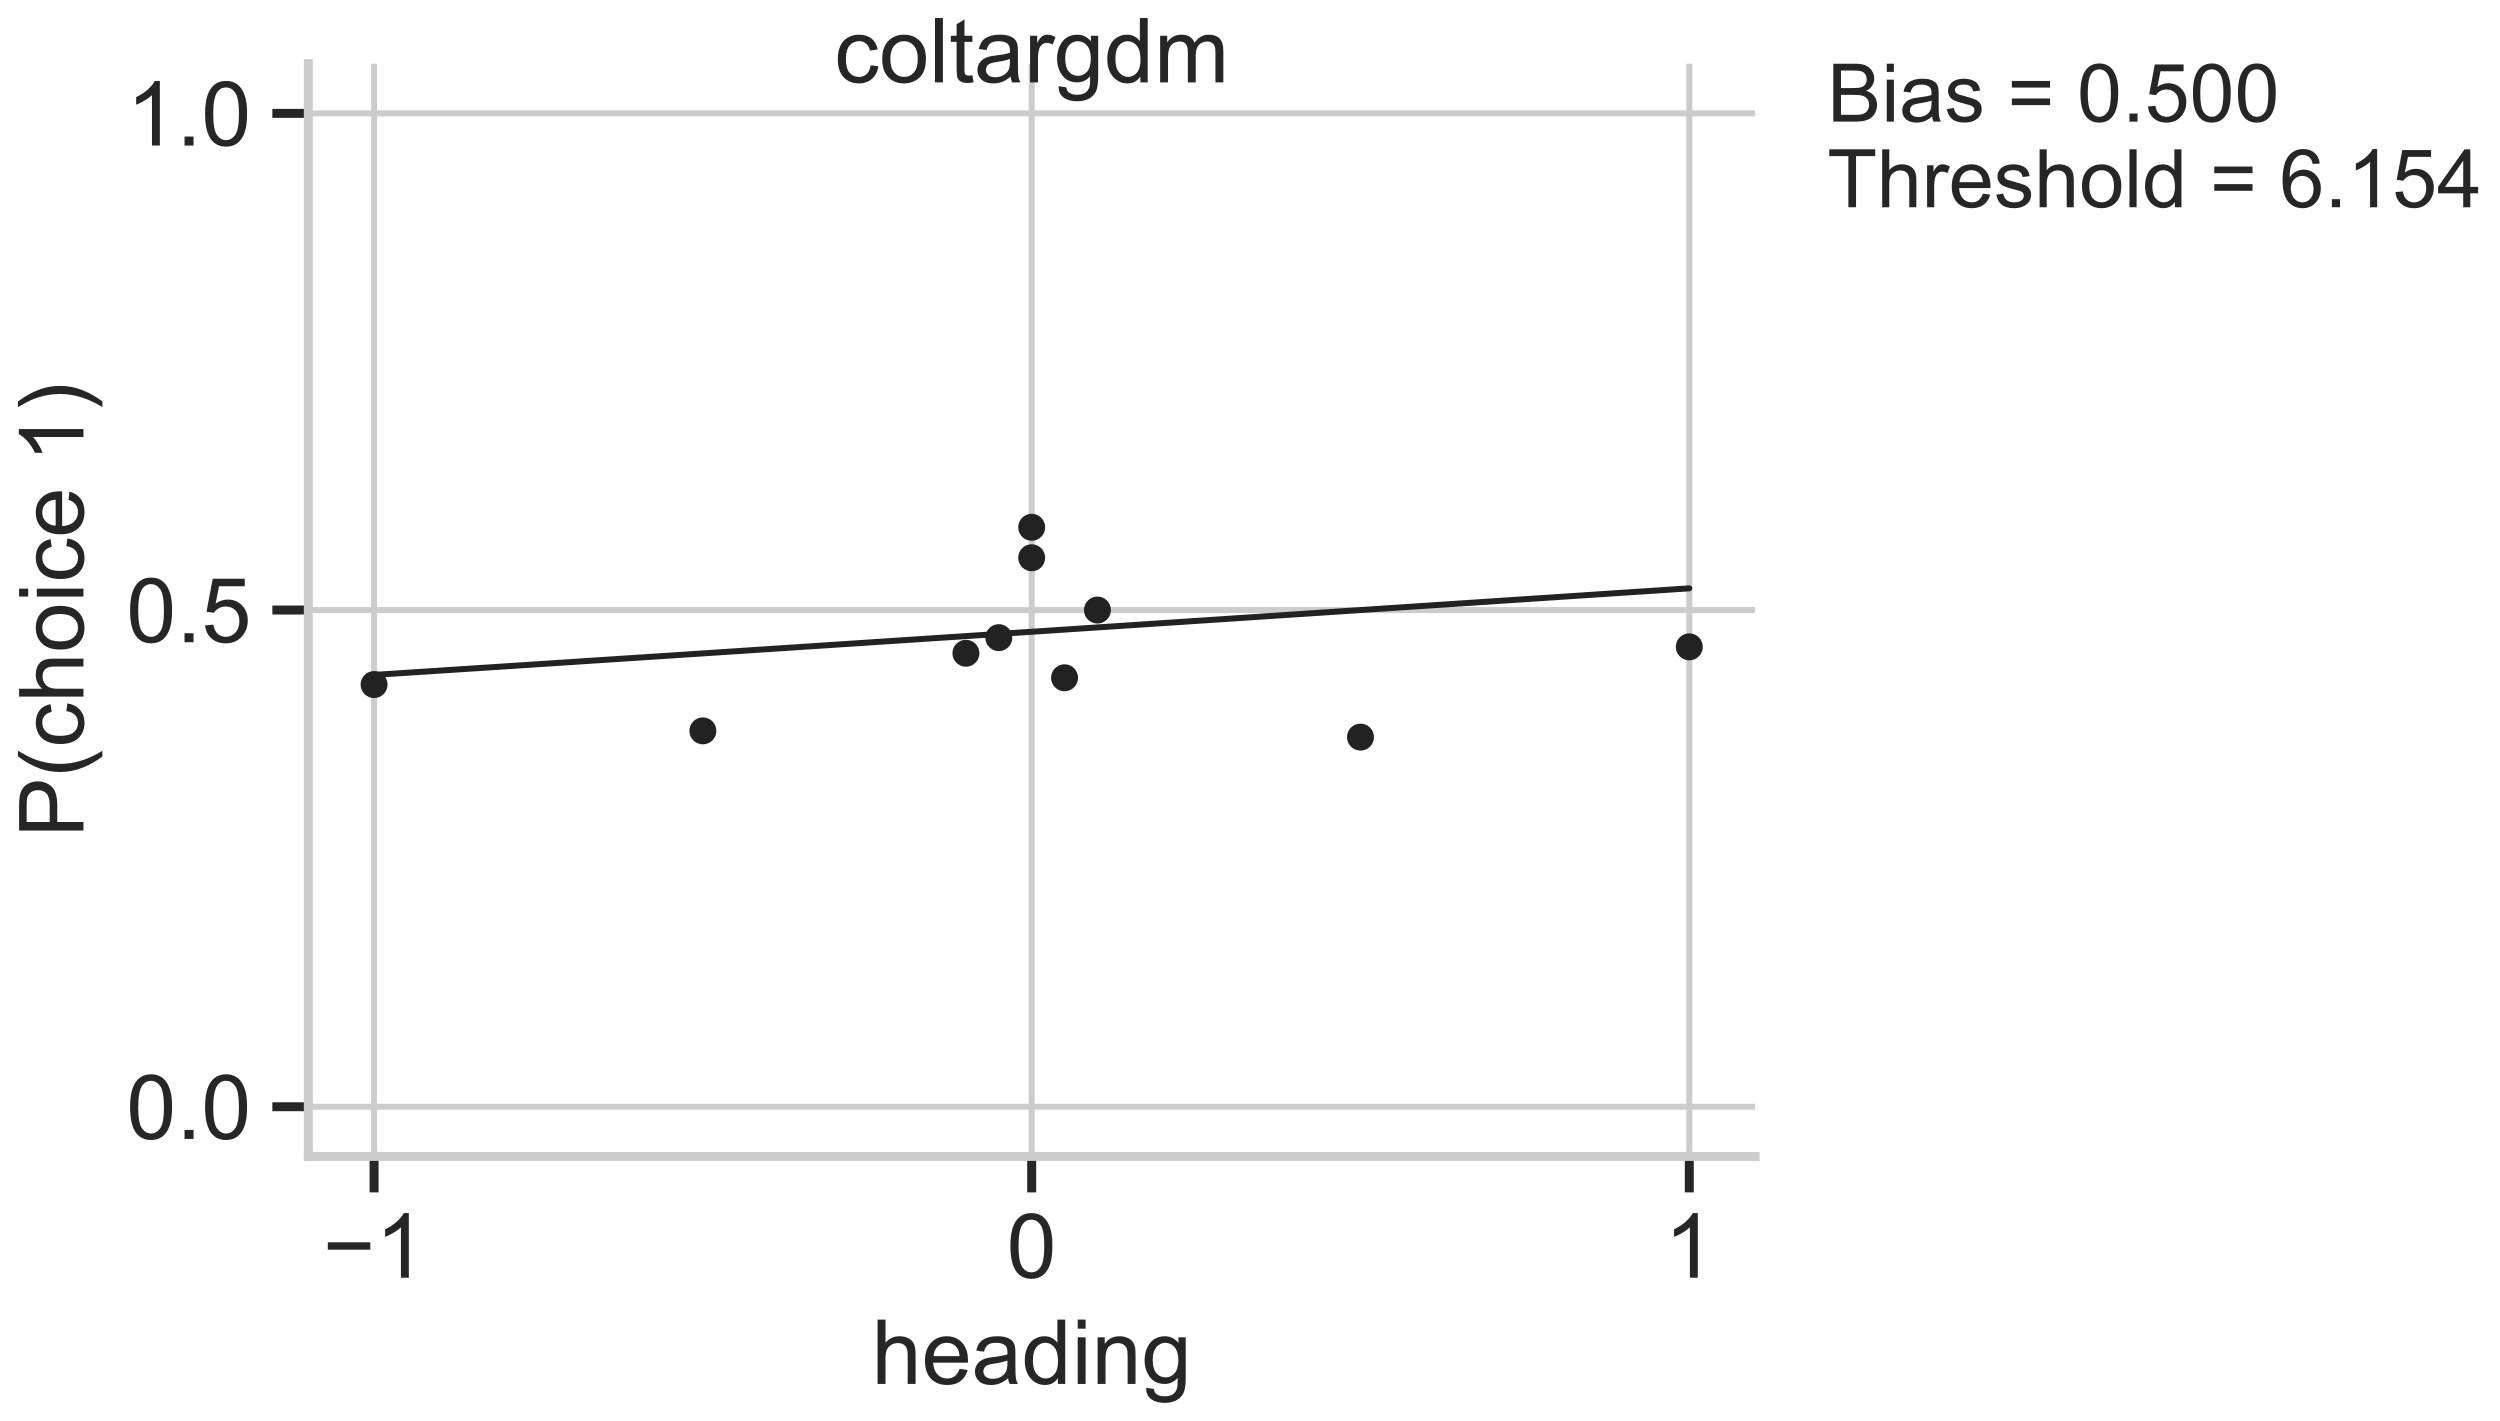
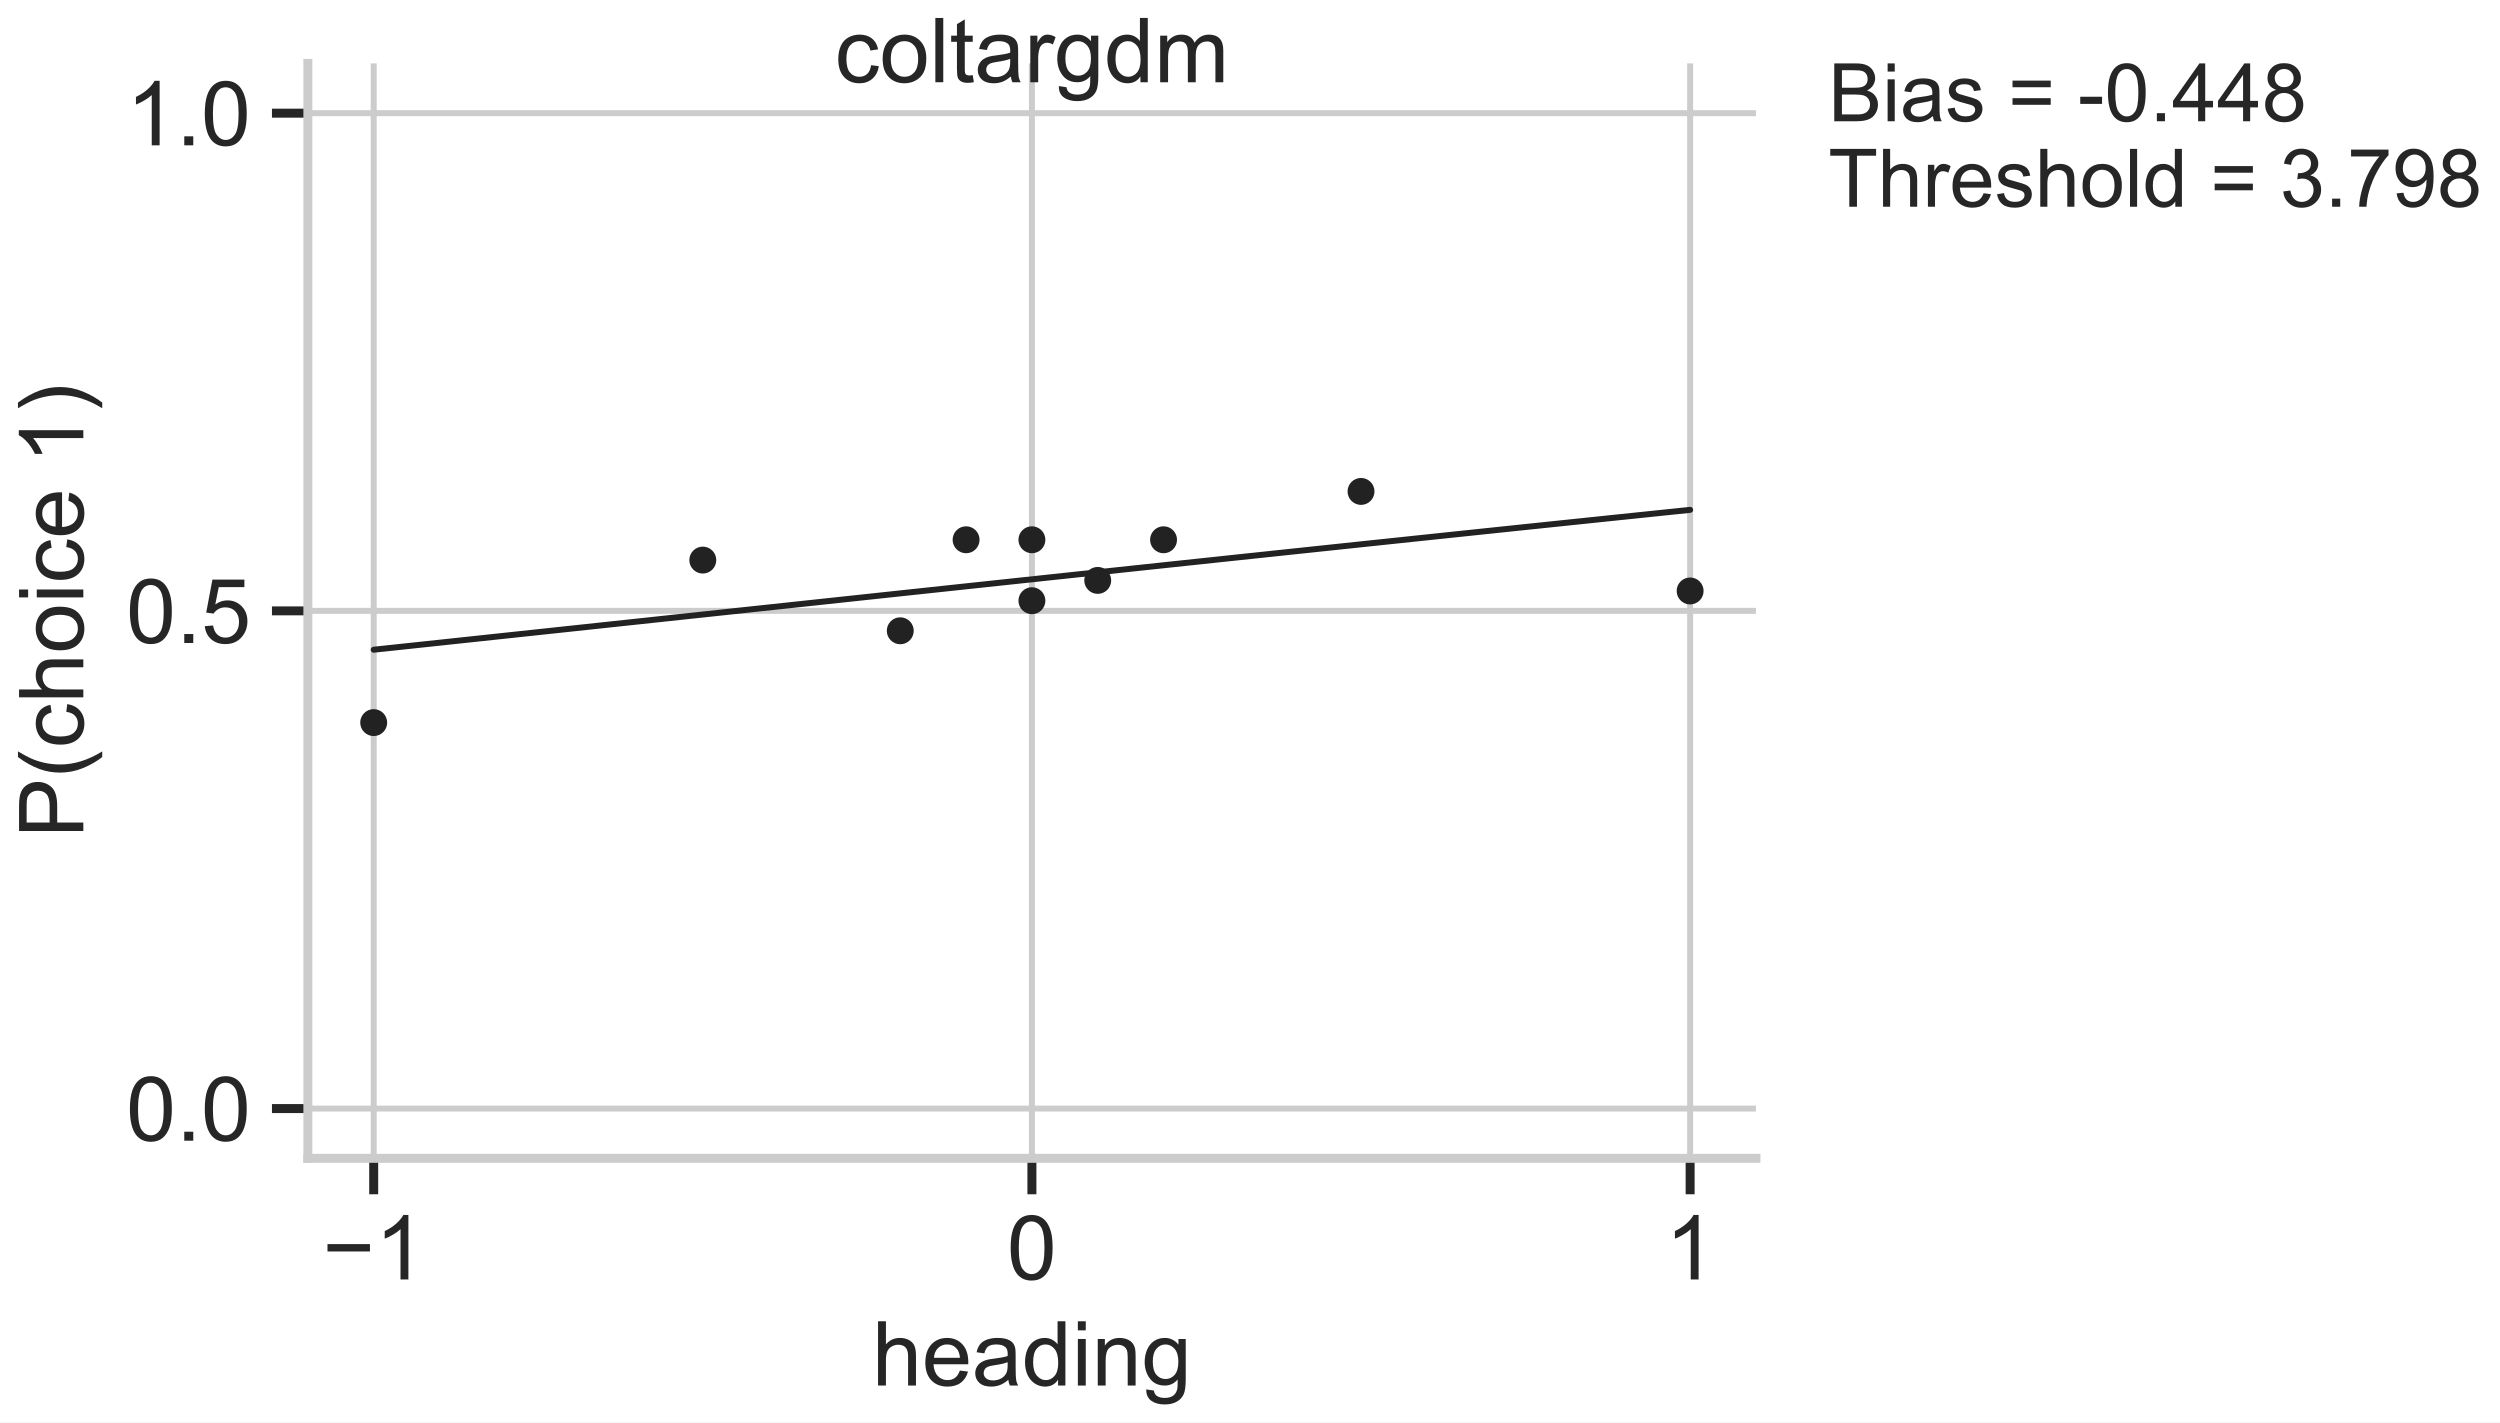
- <svg xmlns="http://www.w3.org/2000/svg" xmlns:xlink="http://www.w3.org/1999/xlink" width="417pt" height="237pt" viewBox="0 0 417 237" version="1.1">
+ <svg xmlns="http://www.w3.org/2000/svg" xmlns:xlink="http://www.w3.org/1999/xlink" width="417.6pt" height="237.6pt" viewBox="0 0 417.6 237.6" version="1.1">
  <defs>
    <style type="text/css">*{stroke-linejoin: round; stroke-linecap: butt}</style>
  </defs>
  <g id="figure_1">
    <g id="patch_1">
-       <path d="M 0 237  L 417 237  L 417 0  L 0 0  z " style="fill: #ffffff" />
+       <path d="M 0 237.6  L 417.6 237.6  L 417.6 0  L 0 0  z " style="fill: #ffffff" />
    </g>
    <g id="axes_1">
      <g id="patch_2">
-         <path d="M 51.427 192.888  L 292.742 192.888  L 292.742 10.625  L 51.427 10.625  L 51.427 192.888  z " style="fill: none" />
+         <path d="M 51.427 193.488  L 293.314 193.488  L 293.314 10.592  L 51.427 10.592  L 51.427 193.488  z " style="fill: none" />
      </g>
      <g id="matplotlib.axis_1">
        <g id="xtick_1">
          <g id="line2d_1">
-             <path d="M 62.396 192.888  L 62.396 10.625  " clip-path="url(#p2977c98d5a)" style="fill: none; stroke: #cccccc; stroke-linecap: round" />
+             <path d="M 62.422 193.488  L 62.422 10.592  " clip-path="url(#pa513576833)" style="fill: none; stroke: #cccccc; stroke-linecap: round" />
          </g>
          <g id="line2d_2">
            <defs>
-               <path id="mcf807e94a9" d="M 0 0  L 0 6  " style="stroke: #262626; stroke-width: 1.5" />
-             </defs>
-             <g>
-               <use xlink:href="#mcf807e94a9" x="62.396" y="192.888" style="fill: #262626; stroke: #262626; stroke-width: 1.5" />
+               <path id="ma1940df350" d="M 0 0  L 0 6  " style="stroke: #262626; stroke-width: 1.5" />
+             </defs>
+             <g>
+               <use xlink:href="#ma1940df350" x="62.422" y="193.488" style="fill: #262626; stroke: #262626; stroke-width: 1.5" />
            </g>
          </g>
          <g id="text_1">
-             <g style="fill: #262626" transform="translate(53.84452 213.1248) scale(0.15 -0.15)">
+             <g style="fill: #262626" transform="translate(53.87048 213.7248) scale(0.15 -0.15)">
              <defs>
                <path id="ArialMT-2212" d="M 3381 1997  L 356 1997  L 356 2522  L 3381 2522  L 3381 1997  z " transform="scale(0.015625)" />
                <path id="ArialMT-31" d="M 2384 0  L 1822 0  L 1822 3584  Q 1619 3391 1289 3197  Q 959 3003 697 2906  L 697 3450  Q 1169 3672 1522 3987  Q 1875 4303 2022 4600  L 2384 4600  L 2384 0  z " transform="scale(0.015625)" />
              </defs>
              <use xlink:href="#ArialMT-2212" />
              <use xlink:href="#ArialMT-31" x="58.398" />
            </g>
          </g>
        </g>
        <g id="xtick_2">
          <g id="line2d_3">
-             <path d="M 172.085 192.888  L 172.085 10.625  " clip-path="url(#p2977c98d5a)" style="fill: none; stroke: #cccccc; stroke-linecap: round" />
+             <path d="M 172.37 193.488  L 172.37 10.592  " clip-path="url(#pa513576833)" style="fill: none; stroke: #cccccc; stroke-linecap: round" />
          </g>
          <g id="line2d_4">
            <g>
-               <use xlink:href="#mcf807e94a9" x="172.085" y="192.888" style="fill: #262626; stroke: #262626; stroke-width: 1.5" />
+               <use xlink:href="#ma1940df350" x="172.37" y="193.488" style="fill: #262626; stroke: #262626; stroke-width: 1.5" />
            </g>
          </g>
          <g id="text_2">
-             <g style="fill: #262626" transform="translate(167.9139 213.1248) scale(0.15 -0.15)">
+             <g style="fill: #262626" transform="translate(168.1995 213.7248) scale(0.15 -0.15)">
              <defs>
                <path id="ArialMT-30" d="M 266 2259  Q 266 3072 433 3567  Q 600 4063 929 4331  Q 1259 4600 1759 4600  Q 2128 4600 2406 4451  Q 2684 4303 2865 4023  Q 3047 3744 3150 3342  Q 3253 2941 3253 2259  Q 3253 1453 3087 958  Q 2922 463 2592 192  Q 2263 -78 1759 -78  Q 1097 -78 719 397  Q 266 969 266 2259  z M 844 2259  Q 844 1131 1108 757  Q 1372 384 1759 384  Q 2147 384 2411 759  Q 2675 1134 2675 2259  Q 2675 3391 2411 3762  Q 2147 4134 1753 4134  Q 1366 4134 1134 3806  Q 844 3388 844 2259  z " transform="scale(0.015625)" />
              </defs>
              <use xlink:href="#ArialMT-30" />
            </g>
          </g>
        </g>
        <g id="xtick_3">
          <g id="line2d_5">
-             <path d="M 281.774 192.888  L 281.774 10.625  " clip-path="url(#p2977c98d5a)" style="fill: none; stroke: #cccccc; stroke-linecap: round" />
+             <path d="M 282.319 193.488  L 282.319 10.592  " clip-path="url(#pa513576833)" style="fill: none; stroke: #cccccc; stroke-linecap: round" />
          </g>
          <g id="line2d_6">
            <g>
-               <use xlink:href="#mcf807e94a9" x="281.774" y="192.888" style="fill: #262626; stroke: #262626; stroke-width: 1.5" />
+               <use xlink:href="#ma1940df350" x="282.319" y="193.488" style="fill: #262626; stroke: #262626; stroke-width: 1.5" />
            </g>
          </g>
          <g id="text_3">
-             <g style="fill: #262626" transform="translate(277.6028 213.1248) scale(0.15 -0.15)">
+             <g style="fill: #262626" transform="translate(278.148 213.7248) scale(0.15 -0.15)">
              <use xlink:href="#ArialMT-31" />
            </g>
          </g>
        </g>
        <g id="text_4">
-           <g style="fill: #262626" transform="translate(145.394 230.8427) scale(0.15 -0.15)">
+           <g style="fill: #262626" transform="translate(145.6796 231.4427) scale(0.15 -0.15)">
            <defs>
              <path id="ArialMT-68" d="M 422 0  L 422 4581  L 984 4581  L 984 2938  Q 1378 3394 1978 3394  Q 2347 3394 2619 3248  Q 2891 3103 3008 2847  Q 3125 2591 3125 2103  L 3125 0  L 2563 0  L 2563 2103  Q 2563 2525 2380 2717  Q 2197 2909 1863 2909  Q 1613 2909 1392 2779  Q 1172 2650 1078 2428  Q 984 2206 984 1816  L 984 0  L 422 0  z " transform="scale(0.015625)" />
              <path id="ArialMT-65" d="M 2694 1069  L 3275 997  Q 3138 488 2766 206  Q 2394 -75 1816 -75  Q 1088 -75 661 373  Q 234 822 234 1631  Q 234 2469 665 2931  Q 1097 3394 1784 3394  Q 2450 3394 2872 2941  Q 3294 2488 3294 1666  Q 3294 1616 3291 1516  L 816 1516  Q 847 969 1125 678  Q 1403 388 1819 388  Q 2128 388 2347 550  Q 2566 713 2694 1069  z M 847 1978  L 2700 1978  Q 2663 2397 2488 2606  Q 2219 2931 1791 2931  Q 1403 2931 1139 2672  Q 875 2413 847 1978  z " transform="scale(0.015625)" />
              <path id="ArialMT-61" d="M 2588 409  Q 2275 144 1986 34  Q 1697 -75 1366 -75  Q 819 -75 525 192  Q 231 459 231 875  Q 231 1119 342 1320  Q 453 1522 633 1644  Q 813 1766 1038 1828  Q 1203 1872 1538 1913  Q 2219 1994 2541 2106  Q 2544 2222 2544 2253  Q 2544 2597 2384 2738  Q 2169 2928 1744 2928  Q 1347 2928 1158 2789  Q 969 2650 878 2297  L 328 2372  Q 403 2725 575 2942  Q 747 3159 1072 3276  Q 1397 3394 1825 3394  Q 2250 3394 2515 3294  Q 2781 3194 2906 3042  Q 3031 2891 3081 2659  Q 3109 2516 3109 2141  L 3109 1391  Q 3109 606 3145 398  Q 3181 191 3288 0  L 2700 0  Q 2613 175 2588 409  z M 2541 1666  Q 2234 1541 1622 1453  Q 1275 1403 1131 1340  Q 988 1278 909 1158  Q 831 1038 831 891  Q 831 666 1001 516  Q 1172 366 1500 366  Q 1825 366 2078 508  Q 2331 650 2450 897  Q 2541 1088 2541 1459  L 2541 1666  z " transform="scale(0.015625)" />
              <path id="ArialMT-64" d="M 2575 0  L 2575 419  Q 2259 -75 1647 -75  Q 1250 -75 917 144  Q 584 363 401 755  Q 219 1147 219 1656  Q 219 2153 384 2558  Q 550 2963 881 3178  Q 1213 3394 1622 3394  Q 1922 3394 2156 3267  Q 2391 3141 2538 2938  L 2538 4581  L 3097 4581  L 3097 0  L 2575 0  z M 797 1656  Q 797 1019 1065 703  Q 1334 388 1700 388  Q 2069 388 2326 689  Q 2584 991 2584 1609  Q 2584 2291 2321 2609  Q 2059 2928 1675 2928  Q 1300 2928 1048 2622  Q 797 2316 797 1656  z " transform="scale(0.015625)" />
              <path id="ArialMT-69" d="M 425 3934  L 425 4581  L 988 4581  L 988 3934  L 425 3934  z M 425 0  L 425 3319  L 988 3319  L 988 0  L 425 0  z " transform="scale(0.015625)" />
              <path id="ArialMT-6e" d="M 422 0  L 422 3319  L 928 3319  L 928 2847  Q 1294 3394 1984 3394  Q 2284 3394 2536 3286  Q 2788 3178 2913 3003  Q 3038 2828 3088 2588  Q 3119 2431 3119 2041  L 3119 0  L 2556 0  L 2556 2019  Q 2556 2363 2490 2533  Q 2425 2703 2258 2804  Q 2091 2906 1866 2906  Q 1506 2906 1245 2678  Q 984 2450 984 1813  L 984 0  L 422 0  z " transform="scale(0.015625)" />
              <path id="ArialMT-67" d="M 319 -275  L 866 -356  Q 900 -609 1056 -725  Q 1266 -881 1628 -881  Q 2019 -881 2231 -725  Q 2444 -569 2519 -288  Q 2563 -116 2559 434  Q 2191 0 1641 0  Q 956 0 581 494  Q 206 988 206 1678  Q 206 2153 378 2554  Q 550 2956 876 3175  Q 1203 3394 1644 3394  Q 2231 3394 2613 2919  L 2613 3319  L 3131 3319  L 3131 450  Q 3131 -325 2973 -648  Q 2816 -972 2473 -1159  Q 2131 -1347 1631 -1347  Q 1038 -1347 672 -1080  Q 306 -813 319 -275  z M 784 1719  Q 784 1066 1043 766  Q 1303 466 1694 466  Q 2081 466 2343 764  Q 2606 1063 2606 1700  Q 2606 2309 2336 2618  Q 2066 2928 1684 2928  Q 1309 2928 1046 2623  Q 784 2319 784 1719  z " transform="scale(0.015625)" />
            </defs>
            <use xlink:href="#ArialMT-68" />
            <use xlink:href="#ArialMT-65" x="55.615" />
            <use xlink:href="#ArialMT-61" x="111.23" />
            <use xlink:href="#ArialMT-64" x="166.846" />
            <use xlink:href="#ArialMT-69" x="222.461" />
            <use xlink:href="#ArialMT-6e" x="244.678" />
            <use xlink:href="#ArialMT-67" x="300.293" />
          </g>
        </g>
      </g>
      <g id="matplotlib.axis_2">
        <g id="ytick_1">
          <g id="line2d_7">
-             <path d="M 51.427 184.603  L 292.742 184.603  " clip-path="url(#p2977c98d5a)" style="fill: none; stroke: #cccccc; stroke-linecap: round" />
+             <path d="M 51.427 185.175  L 293.314 185.175  " clip-path="url(#pa513576833)" style="fill: none; stroke: #cccccc; stroke-linecap: round" />
          </g>
          <g id="line2d_8">
            <defs>
-               <path id="mc6fe0d285b" d="M 0 0  L -6 0  " style="stroke: #262626; stroke-width: 1.5" />
-             </defs>
-             <g>
-               <use xlink:href="#mc6fe0d285b" x="51.427" y="184.603" style="fill: #262626; stroke: #262626; stroke-width: 1.5" />
+               <path id="m33fb74ec43" d="M 0 0  L -6 0  " style="stroke: #262626; stroke-width: 1.5" />
+             </defs>
+             <g>
+               <use xlink:href="#m33fb74ec43" x="51.427" y="185.175" style="fill: #262626; stroke: #262626; stroke-width: 1.5" />
            </g>
          </g>
          <g id="text_5">
-             <g style="fill: #262626" transform="translate(21.0768 189.9717) scale(0.15 -0.15)">
+             <g style="fill: #262626" transform="translate(21.0768 190.5429) scale(0.15 -0.15)">
              <defs>
                <path id="ArialMT-2e" d="M 581 0  L 581 641  L 1222 641  L 1222 0  L 581 0  z " transform="scale(0.015625)" />
              </defs>
              <use xlink:href="#ArialMT-30" />
              <use xlink:href="#ArialMT-2e" x="55.615" />
              <use xlink:href="#ArialMT-30" x="83.398" />
            </g>
          </g>
        </g>
        <g id="ytick_2">
          <g id="line2d_9">
-             <path d="M 51.427 101.757  L 292.742 101.757  " clip-path="url(#p2977c98d5a)" style="fill: none; stroke: #cccccc; stroke-linecap: round" />
+             <path d="M 51.427 102.04  L 293.314 102.04  " clip-path="url(#pa513576833)" style="fill: none; stroke: #cccccc; stroke-linecap: round" />
          </g>
          <g id="line2d_10">
            <g>
-               <use xlink:href="#mc6fe0d285b" x="51.427" y="101.757" style="fill: #262626; stroke: #262626; stroke-width: 1.5" />
+               <use xlink:href="#m33fb74ec43" x="51.427" y="102.04" style="fill: #262626; stroke: #262626; stroke-width: 1.5" />
            </g>
          </g>
          <g id="text_6">
-             <g style="fill: #262626" transform="translate(21.0768 107.1251) scale(0.15 -0.15)">
+             <g style="fill: #262626" transform="translate(21.0768 107.4082) scale(0.15 -0.15)">
              <defs>
                <path id="ArialMT-35" d="M 266 1200  L 856 1250  Q 922 819 1161 601  Q 1400 384 1738 384  Q 2144 384 2425 690  Q 2706 997 2706 1503  Q 2706 1984 2436 2262  Q 2166 2541 1728 2541  Q 1456 2541 1237 2417  Q 1019 2294 894 2097  L 366 2166  L 809 4519  L 3088 4519  L 3088 3981  L 1259 3981  L 1013 2750  Q 1425 3038 1878 3038  Q 2478 3038 2890 2622  Q 3303 2206 3303 1553  Q 3303 931 2941 478  Q 2500 -78 1738 -78  Q 1113 -78 717 272  Q 322 622 266 1200  z " transform="scale(0.015625)" />
              </defs>
              <use xlink:href="#ArialMT-30" />
              <use xlink:href="#ArialMT-2e" x="55.615" />
              <use xlink:href="#ArialMT-35" x="83.398" />
            </g>
          </g>
        </g>
        <g id="ytick_3">
          <g id="line2d_11">
-             <path d="M 51.427 18.91  L 292.742 18.91  " clip-path="url(#p2977c98d5a)" style="fill: none; stroke: #cccccc; stroke-linecap: round" />
+             <path d="M 51.427 18.905  L 293.314 18.905  " clip-path="url(#pa513576833)" style="fill: none; stroke: #cccccc; stroke-linecap: round" />
          </g>
          <g id="line2d_12">
            <g>
-               <use xlink:href="#mc6fe0d285b" x="51.427" y="18.91" style="fill: #262626; stroke: #262626; stroke-width: 1.5" />
+               <use xlink:href="#m33fb74ec43" x="51.427" y="18.905" style="fill: #262626; stroke: #262626; stroke-width: 1.5" />
            </g>
          </g>
          <g id="text_7">
-             <g style="fill: #262626" transform="translate(21.0768 24.2785) scale(0.15 -0.15)">
+             <g style="fill: #262626" transform="translate(21.0768 24.2735) scale(0.15 -0.15)">
              <use xlink:href="#ArialMT-31" />
              <use xlink:href="#ArialMT-2e" x="55.615" />
              <use xlink:href="#ArialMT-30" x="83.398" />
            </g>
          </g>
        </g>
        <g id="text_8">
-           <g style="fill: #262626" transform="translate(13.91977 139.6868) rotate(-90) scale(0.15 -0.15)">
+           <g style="fill: #262626" transform="translate(13.91977 139.9699) rotate(-90) scale(0.15 -0.15)">
            <defs>
              <path id="ArialMT-50" d="M 494 0  L 494 4581  L 2222 4581  Q 2678 4581 2919 4538  Q 3256 4481 3484 4323  Q 3713 4166 3852 3881  Q 3991 3597 3991 3256  Q 3991 2672 3619 2267  Q 3247 1863 2275 1863  L 1100 1863  L 1100 0  L 494 0  z M 1100 2403  L 2284 2403  Q 2872 2403 3119 2622  Q 3366 2841 3366 3238  Q 3366 3525 3220 3729  Q 3075 3934 2838 4000  Q 2684 4041 2272 4041  L 1100 4041  L 1100 2403  z " transform="scale(0.015625)" />
              <path id="ArialMT-28" d="M 1497 -1347  Q 1031 -759 709 28  Q 388 816 388 1659  Q 388 2403 628 3084  Q 909 3875 1497 4659  L 1900 4659  Q 1522 4009 1400 3731  Q 1209 3300 1100 2831  Q 966 2247 966 1656  Q 966 153 1900 -1347  L 1497 -1347  z " transform="scale(0.015625)" />
              <path id="ArialMT-63" d="M 2588 1216  L 3141 1144  Q 3050 572 2676 248  Q 2303 -75 1759 -75  Q 1078 -75 664 370  Q 250 816 250 1647  Q 250 2184 428 2587  Q 606 2991 970 3192  Q 1334 3394 1763 3394  Q 2303 3394 2647 3120  Q 2991 2847 3088 2344  L 2541 2259  Q 2463 2594 2264 2762  Q 2066 2931 1784 2931  Q 1359 2931 1093 2626  Q 828 2322 828 1663  Q 828 994 1084 691  Q 1341 388 1753 388  Q 2084 388 2306 591  Q 2528 794 2588 1216  z " transform="scale(0.015625)" />
              <path id="ArialMT-6f" d="M 213 1659  Q 213 2581 725 3025  Q 1153 3394 1769 3394  Q 2453 3394 2887 2945  Q 3322 2497 3322 1706  Q 3322 1066 3130 698  Q 2938 331 2570 128  Q 2203 -75 1769 -75  Q 1072 -75 642 372  Q 213 819 213 1659  z M 791 1659  Q 791 1022 1069 705  Q 1347 388 1769 388  Q 2188 388 2466 706  Q 2744 1025 2744 1678  Q 2744 2294 2464 2611  Q 2184 2928 1769 2928  Q 1347 2928 1069 2612  Q 791 2297 791 1659  z " transform="scale(0.015625)" />
              <path id="ArialMT-20" transform="scale(0.015625)" />
              <path id="ArialMT-29" d="M 791 -1347  L 388 -1347  Q 1322 153 1322 1656  Q 1322 2244 1188 2822  Q 1081 3291 891 3722  Q 769 4003 388 4659  L 791 4659  Q 1378 3875 1659 3084  Q 1900 2403 1900 1659  Q 1900 816 1576 28  Q 1253 -759 791 -1347  z " transform="scale(0.015625)" />
            </defs>
            <use xlink:href="#ArialMT-50" />
            <use xlink:href="#ArialMT-28" x="66.699" />
            <use xlink:href="#ArialMT-63" x="100" />
            <use xlink:href="#ArialMT-68" x="150" />
            <use xlink:href="#ArialMT-6f" x="205.615" />
            <use xlink:href="#ArialMT-69" x="261.23" />
            <use xlink:href="#ArialMT-63" x="283.447" />
            <use xlink:href="#ArialMT-65" x="333.447" />
            <use xlink:href="#ArialMT-20" x="389.062" />
            <use xlink:href="#ArialMT-31" x="416.846" />
            <use xlink:href="#ArialMT-29" x="472.461" />
          </g>
        </g>
      </g>
      <g id="line2d_13">
        <defs>
-           <path id="m2cbb599937" d="M 0 1.75  C 0.464 1.75 0.909 1.566 1.237 1.237  C 1.566 0.909 1.75 0.464 1.75 0  C 1.75 -0.464 1.566 -0.909 1.237 -1.237  C 0.909 -1.566 0.464 -1.75 0 -1.75  C -0.464 -1.75 -0.909 -1.566 -1.237 -1.237  C -1.566 -0.909 -1.75 -0.464 -1.75 0  C -1.75 0.464 -1.566 0.909 -1.237 1.237  C -0.909 1.566 -0.464 1.75 0 1.75  z " style="stroke: #222222" />
+           <path id="m55e9c44a0e" d="M 0 1.75  C 0.464 1.75 0.909 1.566 1.237 1.237  C 1.566 0.909 1.75 0.464 1.75 0  C 1.75 -0.464 1.566 -0.909 1.237 -1.237  C 0.909 -1.566 0.464 -1.75 0 -1.75  C -0.464 -1.75 -0.909 -1.566 -1.237 -1.237  C -1.566 -0.909 -1.75 -0.464 -1.75 0  C -1.75 0.464 -1.566 0.909 -1.237 1.237  C -0.909 1.566 -0.464 1.75 0 1.75  z " style="stroke: #222222" />
        </defs>
-         <g clip-path="url(#p2977c98d5a)">
-           <use xlink:href="#m2cbb599937" x="62.396" y="114.184" style="fill: #222222; stroke: #222222" />
-           <use xlink:href="#m2cbb599937" x="281.774" y="107.894" style="fill: #222222; stroke: #222222" />
-           <use xlink:href="#m2cbb599937" x="117.24" y="121.909" style="fill: #222222; stroke: #222222" />
-           <use xlink:href="#m2cbb599937" x="226.929" y="122.95" style="fill: #222222; stroke: #222222" />
-           <use xlink:href="#m2cbb599937" x="161.116" y="108.961" style="fill: #222222; stroke: #222222" />
-           <use xlink:href="#m2cbb599937" x="183.053" y="101.757" style="fill: #222222; stroke: #222222" />
-           <use xlink:href="#m2cbb599937" x="166.6" y="106.359" style="fill: #222222; stroke: #222222" />
-           <use xlink:href="#m2cbb599937" x="177.569" y="113.054" style="fill: #222222; stroke: #222222" />
-           <use xlink:href="#m2cbb599937" x="172.085" y="93.036" style="fill: #222222; stroke: #222222" />
-           <use xlink:href="#m2cbb599937" x="172.085" y="87.949" style="fill: #222222; stroke: #222222" />
+         <g clip-path="url(#pa513576833)">
+           <use xlink:href="#m55e9c44a0e" x="62.422" y="120.703" style="fill: #222222; stroke: #222222" />
+           <use xlink:href="#m55e9c44a0e" x="282.319" y="98.714" style="fill: #222222; stroke: #222222" />
+           <use xlink:href="#m55e9c44a0e" x="117.396" y="93.557" style="fill: #222222; stroke: #222222" />
+           <use xlink:href="#m55e9c44a0e" x="227.344" y="82.088" style="fill: #222222; stroke: #222222" />
+           <use xlink:href="#m55e9c44a0e" x="150.38" y="105.365" style="fill: #222222; stroke: #222222" />
+           <use xlink:href="#m55e9c44a0e" x="194.36" y="90.163" style="fill: #222222; stroke: #222222" />
+           <use xlink:href="#m55e9c44a0e" x="161.375" y="90.163" style="fill: #222222; stroke: #222222" />
+           <use xlink:href="#m55e9c44a0e" x="183.365" y="96.95" style="fill: #222222; stroke: #222222" />
+           <use xlink:href="#m55e9c44a0e" x="172.37" y="100.343" style="fill: #222222; stroke: #222222" />
+           <use xlink:href="#m55e9c44a0e" x="172.37" y="90.163" style="fill: #222222; stroke: #222222" />
        </g>
      </g>
      <g id="line2d_14">
-         <path d="M 62.396 112.575  L 64.612 112.43  L 66.828 112.286  L 69.044 112.142  L 71.259 111.997  L 73.475 111.852  L 75.691 111.708  L 77.907 111.563  L 80.123 111.418  L 82.339 111.273  L 84.555 111.128  L 86.771 110.984  L 88.987 110.839  L 91.203 110.694  L 93.419 110.549  L 95.635 110.404  L 97.851 110.258  L 100.067 110.113  L 102.283 109.968  L 104.499 109.823  L 106.714 109.678  L 108.93 109.532  L 111.146 109.387  L 113.362 109.241  L 115.578 109.096  L 117.794 108.951  L 120.01 108.805  L 122.226 108.659  L 124.442 108.514  L 126.658 108.368  L 128.874 108.223  L 131.09 108.077  L 133.306 107.931  L 135.522 107.786  L 137.738 107.64  L 139.954 107.494  L 142.169 107.348  L 144.385 107.202  L 146.601 107.056  L 148.817 106.911  L 151.033 106.765  L 153.249 106.619  L 155.465 106.473  L 157.681 106.327  L 159.897 106.181  L 162.113 106.035  L 164.329 105.889  L 166.545 105.743  L 168.761 105.596  L 170.977 105.45  L 173.193 105.304  L 175.409 105.158  L 177.624 105.012  L 179.84 104.866  L 182.056 104.719  L 184.272 104.573  L 186.488 104.427  L 188.704 104.281  L 190.92 104.135  L 193.136 103.988  L 195.352 103.842  L 197.568 103.696  L 199.784 103.549  L 202 103.403  L 204.216 103.257  L 206.432 103.11  L 208.648 102.964  L 210.864 102.818  L 213.079 102.671  L 215.295 102.525  L 217.511 102.379  L 219.727 102.232  L 221.943 102.086  L 224.159 101.94  L 226.375 101.793  L 228.591 101.647  L 230.807 101.501  L 233.023 101.354  L 235.239 101.208  L 237.455 101.062  L 239.671 100.915  L 241.887 100.769  L 244.103 100.623  L 246.319 100.476  L 248.534 100.33  L 250.75 100.184  L 252.966 100.037  L 255.182 99.891  L 257.398 99.745  L 259.614 99.598  L 261.83 99.452  L 264.046 99.306  L 266.262 99.16  L 268.478 99.013  L 270.694 98.867  L 272.91 98.721  L 275.126 98.575  L 277.342 98.429  L 279.558 98.282  L 281.774 98.136  " clip-path="url(#p2977c98d5a)" style="fill: none; stroke: #222222; stroke-linecap: round" />
+         <path d="M 62.422 108.53  L 64.643 108.293  L 66.864 108.056  L 69.085 107.819  L 71.306 107.582  L 73.528 107.345  L 75.749 107.107  L 77.97 106.87  L 80.191 106.633  L 82.412 106.395  L 84.633 106.158  L 86.855 105.92  L 89.076 105.683  L 91.297 105.445  L 93.518 105.207  L 95.739 104.97  L 97.961 104.732  L 100.182 104.494  L 102.403 104.256  L 104.624 104.018  L 106.845 103.781  L 109.066 103.543  L 111.288 103.305  L 113.509 103.067  L 115.73 102.829  L 117.951 102.591  L 120.172 102.353  L 122.394 102.115  L 124.615 101.877  L 126.836 101.639  L 129.057 101.401  L 131.278 101.163  L 133.499 100.925  L 135.721 100.687  L 137.942 100.449  L 140.163 100.211  L 142.384 99.974  L 144.605 99.736  L 146.827 99.498  L 149.048 99.26  L 151.269 99.022  L 153.49 98.785  L 155.711 98.547  L 157.932 98.309  L 160.154 98.072  L 162.375 97.834  L 164.596 97.597  L 166.817 97.359  L 169.038 97.122  L 171.26 96.885  L 173.481 96.648  L 175.702 96.41  L 177.923 96.173  L 180.144 95.936  L 182.366 95.699  L 184.587 95.463  L 186.808 95.226  L 189.029 94.989  L 191.25 94.753  L 193.471 94.516  L 195.693 94.28  L 197.914 94.043  L 200.135 93.807  L 202.356 93.571  L 204.577 93.335  L 206.799 93.099  L 209.02 92.864  L 211.241 92.628  L 213.462 92.392  L 215.683 92.157  L 217.904 91.922  L 220.126 91.687  L 222.347 91.452  L 224.568 91.217  L 226.789 90.982  L 229.01 90.747  L 231.232 90.513  L 233.453 90.279  L 235.674 90.045  L 237.895 89.811  L 240.116 89.577  L 242.337 89.343  L 244.559 89.11  L 246.78 88.876  L 249.001 88.643  L 251.222 88.41  L 253.443 88.177  L 255.665 87.944  L 257.886 87.712  L 260.107 87.48  L 262.328 87.248  L 264.549 87.016  L 266.77 86.784  L 268.992 86.552  L 271.213 86.321  L 273.434 86.09  L 275.655 85.859  L 277.876 85.628  L 280.098 85.398  L 282.319 85.167  " clip-path="url(#pa513576833)" style="fill: none; stroke: #222222; stroke-linecap: round" />
      </g>
      <g id="patch_3">
-         <path d="M 51.427 192.888  L 51.427 10.625  " style="fill: none; stroke: #cccccc; stroke-width: 1.5; stroke-linejoin: miter; stroke-linecap: square" />
+         <path d="M 51.427 193.488  L 51.427 10.592  " style="fill: none; stroke: #cccccc; stroke-width: 1.5; stroke-linejoin: miter; stroke-linecap: square" />
      </g>
      <g id="patch_4">
-         <path d="M 51.427 192.888  L 292.742 192.888  " style="fill: none; stroke: #cccccc; stroke-width: 1.5; stroke-linejoin: miter; stroke-linecap: square" />
+         <path d="M 51.427 193.488  L 293.314 193.488  " style="fill: none; stroke: #cccccc; stroke-width: 1.5; stroke-linejoin: miter; stroke-linecap: square" />
      </g>
      <g id="text_9">
        <g id="patch_5">
-           <path d="M 300.758 41.3  L 418.05 41.3  L 418.05 6.575  L 300.758 6.575  z " style="fill: #ffffff; opacity: 0.7" />
-         </g>
-         <g style="fill: #262626" transform="translate(304.8082 20.28852) scale(0.135 -0.135)">
+           <path d="M 301.358 41.267  L 418.65 41.267  L 418.65 6.542  L 301.358 6.542  z " style="fill: #ffffff; opacity: 0.7" />
+         </g>
+         <g style="fill: #262626" transform="translate(305.4079 20.25472) scale(0.135 -0.135)">
          <defs>
            <path id="ArialMT-42" d="M 469 0  L 469 4581  L 2188 4581  Q 2713 4581 3030 4442  Q 3347 4303 3526 4014  Q 3706 3725 3706 3409  Q 3706 3116 3547 2856  Q 3388 2597 3066 2438  Q 3481 2316 3704 2022  Q 3928 1728 3928 1328  Q 3928 1006 3792 729  Q 3656 453 3456 303  Q 3256 153 2954 76  Q 2653 0 2216 0  L 469 0  z M 1075 2656  L 2066 2656  Q 2469 2656 2644 2709  Q 2875 2778 2992 2937  Q 3109 3097 3109 3338  Q 3109 3566 3000 3739  Q 2891 3913 2687 3977  Q 2484 4041 1991 4041  L 1075 4041  L 1075 2656  z M 1075 541  L 2216 541  Q 2509 541 2628 563  Q 2838 600 2978 687  Q 3119 775 3209 942  Q 3300 1109 3300 1328  Q 3300 1584 3169 1773  Q 3038 1963 2805 2039  Q 2572 2116 2134 2116  L 1075 2116  L 1075 541  z " transform="scale(0.015625)" />
            <path id="ArialMT-73" d="M 197 991  L 753 1078  Q 800 744 1014 566  Q 1228 388 1613 388  Q 2000 388 2187 545  Q 2375 703 2375 916  Q 2375 1106 2209 1216  Q 2094 1291 1634 1406  Q 1016 1563 777 1677  Q 538 1791 414 1992  Q 291 2194 291 2438  Q 291 2659 392 2848  Q 494 3038 669 3163  Q 800 3259 1026 3326  Q 1253 3394 1513 3394  Q 1903 3394 2198 3281  Q 2494 3169 2634 2976  Q 2775 2784 2828 2463  L 2278 2388  Q 2241 2644 2061 2787  Q 1881 2931 1553 2931  Q 1166 2931 1000 2803  Q 834 2675 834 2503  Q 834 2394 903 2306  Q 972 2216 1119 2156  Q 1203 2125 1616 2013  Q 2213 1853 2448 1751  Q 2684 1650 2818 1456  Q 2953 1263 2953 975  Q 2953 694 2789 445  Q 2625 197 2315 61  Q 2006 -75 1616 -75  Q 969 -75 630 194  Q 291 463 197 991  z " transform="scale(0.015625)" />
            <path id="ArialMT-3d" d="M 3381 2694  L 356 2694  L 356 3219  L 3381 3219  L 3381 2694  z M 3381 1303  L 356 1303  L 356 1828  L 3381 1828  L 3381 1303  z " transform="scale(0.015625)" />
+             <path id="ArialMT-2d" d="M 203 1375  L 203 1941  L 1931 1941  L 1931 1375  L 203 1375  z " transform="scale(0.015625)" />
+             <path id="ArialMT-34" d="M 2069 0  L 2069 1097  L 81 1097  L 81 1613  L 2172 4581  L 2631 4581  L 2631 1613  L 3250 1613  L 3250 1097  L 2631 1097  L 2631 0  L 2069 0  z M 2069 1613  L 2069 3678  L 634 1613  L 2069 1613  z " transform="scale(0.015625)" />
+             <path id="ArialMT-38" d="M 1131 2484  Q 781 2613 612 2850  Q 444 3088 444 3419  Q 444 3919 803 4259  Q 1163 4600 1759 4600  Q 2359 4600 2725 4251  Q 3091 3903 3091 3403  Q 3091 3084 2923 2848  Q 2756 2613 2416 2484  Q 2838 2347 3058 2040  Q 3278 1734 3278 1309  Q 3278 722 2862 322  Q 2447 -78 1769 -78  Q 1091 -78 675 323  Q 259 725 259 1325  Q 259 1772 486 2073  Q 713 2375 1131 2484  z M 1019 3438  Q 1019 3113 1228 2906  Q 1438 2700 1772 2700  Q 2097 2700 2305 2904  Q 2513 3109 2513 3406  Q 2513 3716 2298 3927  Q 2084 4138 1766 4138  Q 1444 4138 1231 3931  Q 1019 3725 1019 3438  z M 838 1322  Q 838 1081 952 856  Q 1066 631 1291 507  Q 1516 384 1775 384  Q 2178 384 2440 643  Q 2703 903 2703 1303  Q 2703 1709 2433 1975  Q 2163 2241 1756 2241  Q 1359 2241 1098 1978  Q 838 1716 838 1322  z " transform="scale(0.015625)" />
          </defs>
          <use xlink:href="#ArialMT-42" />
          <use xlink:href="#ArialMT-69" x="66.699" />
          <use xlink:href="#ArialMT-61" x="88.916" />
          <use xlink:href="#ArialMT-73" x="144.531" />
          <use xlink:href="#ArialMT-20" x="194.531" />
          <use xlink:href="#ArialMT-3d" x="222.314" />
          <use xlink:href="#ArialMT-20" x="280.713" />
-           <use xlink:href="#ArialMT-30" x="308.496" />
-           <use xlink:href="#ArialMT-2e" x="364.111" />
-           <use xlink:href="#ArialMT-35" x="391.895" />
-           <use xlink:href="#ArialMT-30" x="447.51" />
-           <use xlink:href="#ArialMT-30" x="503.125" />
-         </g>
-         <g style="fill: #262626" transform="translate(304.8082 34.5673) scale(0.135 -0.135)">
+           <use xlink:href="#ArialMT-2d" x="308.496" />
+           <use xlink:href="#ArialMT-30" x="341.797" />
+           <use xlink:href="#ArialMT-2e" x="397.412" />
+           <use xlink:href="#ArialMT-34" x="425.195" />
+           <use xlink:href="#ArialMT-34" x="480.811" />
+           <use xlink:href="#ArialMT-38" x="536.426" />
+         </g>
+         <g style="fill: #262626" transform="translate(305.4079 34.5335) scale(0.135 -0.135)">
          <defs>
            <path id="ArialMT-54" d="M 1659 0  L 1659 4041  L 150 4041  L 150 4581  L 3781 4581  L 3781 4041  L 2266 4041  L 2266 0  L 1659 0  z " transform="scale(0.015625)" />
            <path id="ArialMT-72" d="M 416 0  L 416 3319  L 922 3319  L 922 2816  Q 1116 3169 1280 3281  Q 1444 3394 1641 3394  Q 1925 3394 2219 3213  L 2025 2691  Q 1819 2813 1613 2813  Q 1428 2813 1281 2702  Q 1134 2591 1072 2394  Q 978 2094 978 1738  L 978 0  L 416 0  z " transform="scale(0.015625)" />
            <path id="ArialMT-6c" d="M 409 0  L 409 4581  L 972 4581  L 972 0  L 409 0  z " transform="scale(0.015625)" />
-             <path id="ArialMT-36" d="M 3184 3459  L 2625 3416  Q 2550 3747 2413 3897  Q 2184 4138 1850 4138  Q 1581 4138 1378 3988  Q 1113 3794 959 3422  Q 806 3050 800 2363  Q 1003 2672 1297 2822  Q 1591 2972 1913 2972  Q 2475 2972 2870 2558  Q 3266 2144 3266 1488  Q 3266 1056 3080 686  Q 2894 316 2569 119  Q 2244 -78 1831 -78  Q 1128 -78 684 439  Q 241 956 241 2144  Q 241 3472 731 4075  Q 1159 4600 1884 4600  Q 2425 4600 2770 4297  Q 3116 3994 3184 3459  z M 888 1484  Q 888 1194 1011 928  Q 1134 663 1356 523  Q 1578 384 1822 384  Q 2178 384 2434 671  Q 2691 959 2691 1453  Q 2691 1928 2437 2201  Q 2184 2475 1800 2475  Q 1419 2475 1153 2201  Q 888 1928 888 1484  z " transform="scale(0.015625)" />
-             <path id="ArialMT-34" d="M 2069 0  L 2069 1097  L 81 1097  L 81 1613  L 2172 4581  L 2631 4581  L 2631 1613  L 3250 1613  L 3250 1097  L 2631 1097  L 2631 0  L 2069 0  z M 2069 1613  L 2069 3678  L 634 1613  L 2069 1613  z " transform="scale(0.015625)" />
+             <path id="ArialMT-33" d="M 269 1209  L 831 1284  Q 928 806 1161 595  Q 1394 384 1728 384  Q 2125 384 2398 659  Q 2672 934 2672 1341  Q 2672 1728 2419 1979  Q 2166 2231 1775 2231  Q 1616 2231 1378 2169  L 1441 2663  Q 1497 2656 1531 2656  Q 1891 2656 2178 2843  Q 2466 3031 2466 3422  Q 2466 3731 2256 3934  Q 2047 4138 1716 4138  Q 1388 4138 1169 3931  Q 950 3725 888 3313  L 325 3413  Q 428 3978 793 4289  Q 1159 4600 1703 4600  Q 2078 4600 2393 4439  Q 2709 4278 2876 4000  Q 3044 3722 3044 3409  Q 3044 3113 2884 2869  Q 2725 2625 2413 2481  Q 2819 2388 3044 2092  Q 3269 1797 3269 1353  Q 3269 753 2831 336  Q 2394 -81 1725 -81  Q 1122 -81 723 278  Q 325 638 269 1209  z " transform="scale(0.015625)" />
+             <path id="ArialMT-37" d="M 303 3981  L 303 4522  L 3269 4522  L 3269 4084  Q 2831 3619 2401 2847  Q 1972 2075 1738 1259  Q 1569 684 1522 0  L 944 0  Q 953 541 1156 1306  Q 1359 2072 1739 2783  Q 2119 3494 2547 3981  L 303 3981  z " transform="scale(0.015625)" />
+             <path id="ArialMT-39" d="M 350 1059  L 891 1109  Q 959 728 1153 556  Q 1347 384 1650 384  Q 1909 384 2104 503  Q 2300 622 2425 820  Q 2550 1019 2634 1356  Q 2719 1694 2719 2044  Q 2719 2081 2716 2156  Q 2547 1888 2255 1720  Q 1963 1553 1622 1553  Q 1053 1553 659 1965  Q 266 2378 266 3053  Q 266 3750 677 4175  Q 1088 4600 1706 4600  Q 2153 4600 2523 4359  Q 2894 4119 3086 3673  Q 3278 3228 3278 2384  Q 3278 1506 3087 986  Q 2897 466 2520 194  Q 2144 -78 1638 -78  Q 1100 -78 759 220  Q 419 519 350 1059  z M 2653 3081  Q 2653 3566 2395 3850  Q 2138 4134 1775 4134  Q 1400 4134 1122 3828  Q 844 3522 844 3034  Q 844 2597 1108 2323  Q 1372 2050 1759 2050  Q 2150 2050 2401 2323  Q 2653 2597 2653 3081  z " transform="scale(0.015625)" />
          </defs>
          <use xlink:href="#ArialMT-54" />
          <use xlink:href="#ArialMT-68" x="61.084" />
          <use xlink:href="#ArialMT-72" x="116.699" />
          <use xlink:href="#ArialMT-65" x="150" />
          <use xlink:href="#ArialMT-73" x="205.615" />
          <use xlink:href="#ArialMT-68" x="255.615" />
          <use xlink:href="#ArialMT-6f" x="311.23" />
          <use xlink:href="#ArialMT-6c" x="366.846" />
          <use xlink:href="#ArialMT-64" x="389.062" />
          <use xlink:href="#ArialMT-20" x="444.678" />
          <use xlink:href="#ArialMT-3d" x="472.461" />
          <use xlink:href="#ArialMT-20" x="530.859" />
-           <use xlink:href="#ArialMT-36" x="558.643" />
+           <use xlink:href="#ArialMT-33" x="558.643" />
          <use xlink:href="#ArialMT-2e" x="614.258" />
-           <use xlink:href="#ArialMT-31" x="642.041" />
-           <use xlink:href="#ArialMT-35" x="697.656" />
-           <use xlink:href="#ArialMT-34" x="753.271" />
+           <use xlink:href="#ArialMT-37" x="642.041" />
+           <use xlink:href="#ArialMT-39" x="697.656" />
+           <use xlink:href="#ArialMT-38" x="753.271" />
        </g>
      </g>
      <g id="text_10">
-         <g style="fill: #262626" transform="translate(139.1573 13.7386) scale(0.15 -0.15)">
+         <g style="fill: #262626" transform="translate(139.4428 13.73649) scale(0.15 -0.15)">
          <defs>
            <path id="ArialMT-74" d="M 1650 503  L 1731 6  Q 1494 -44 1306 -44  Q 1000 -44 831 53  Q 663 150 594 308  Q 525 466 525 972  L 525 2881  L 113 2881  L 113 3319  L 525 3319  L 525 4141  L 1084 4478  L 1084 3319  L 1650 3319  L 1650 2881  L 1084 2881  L 1084 941  Q 1084 700 1114 631  Q 1144 563 1211 522  Q 1278 481 1403 481  Q 1497 481 1650 503  z " transform="scale(0.015625)" />
            <path id="ArialMT-6d" d="M 422 0  L 422 3319  L 925 3319  L 925 2853  Q 1081 3097 1340 3245  Q 1600 3394 1931 3394  Q 2300 3394 2536 3241  Q 2772 3088 2869 2813  Q 3263 3394 3894 3394  Q 4388 3394 4653 3120  Q 4919 2847 4919 2278  L 4919 0  L 4359 0  L 4359 2091  Q 4359 2428 4304 2576  Q 4250 2725 4106 2815  Q 3963 2906 3769 2906  Q 3419 2906 3187 2673  Q 2956 2441 2956 1928  L 2956 0  L 2394 0  L 2394 2156  Q 2394 2531 2256 2718  Q 2119 2906 1806 2906  Q 1569 2906 1367 2781  Q 1166 2656 1075 2415  Q 984 2175 984 1722  L 984 0  L 422 0  z " transform="scale(0.015625)" />
          </defs>
          <use xlink:href="#ArialMT-63" />
          <use xlink:href="#ArialMT-6f" x="50" />
          <use xlink:href="#ArialMT-6c" x="105.615" />
          <use xlink:href="#ArialMT-74" x="127.832" />
          <use xlink:href="#ArialMT-61" x="155.615" />
          <use xlink:href="#ArialMT-72" x="211.23" />
          <use xlink:href="#ArialMT-67" x="244.531" />
          <use xlink:href="#ArialMT-64" x="300.146" />
          <use xlink:href="#ArialMT-6d" x="355.762" />
        </g>
      </g>
    </g>
  </g>
  <defs>
-     <clipPath id="p2977c98d5a">
-       <rect x="51.427" y="10.625" width="241.316" height="182.263" />
+     <clipPath id="pa513576833">
+       <rect x="51.427" y="10.592" width="241.887" height="182.896" />
    </clipPath>
  </defs>
</svg>
